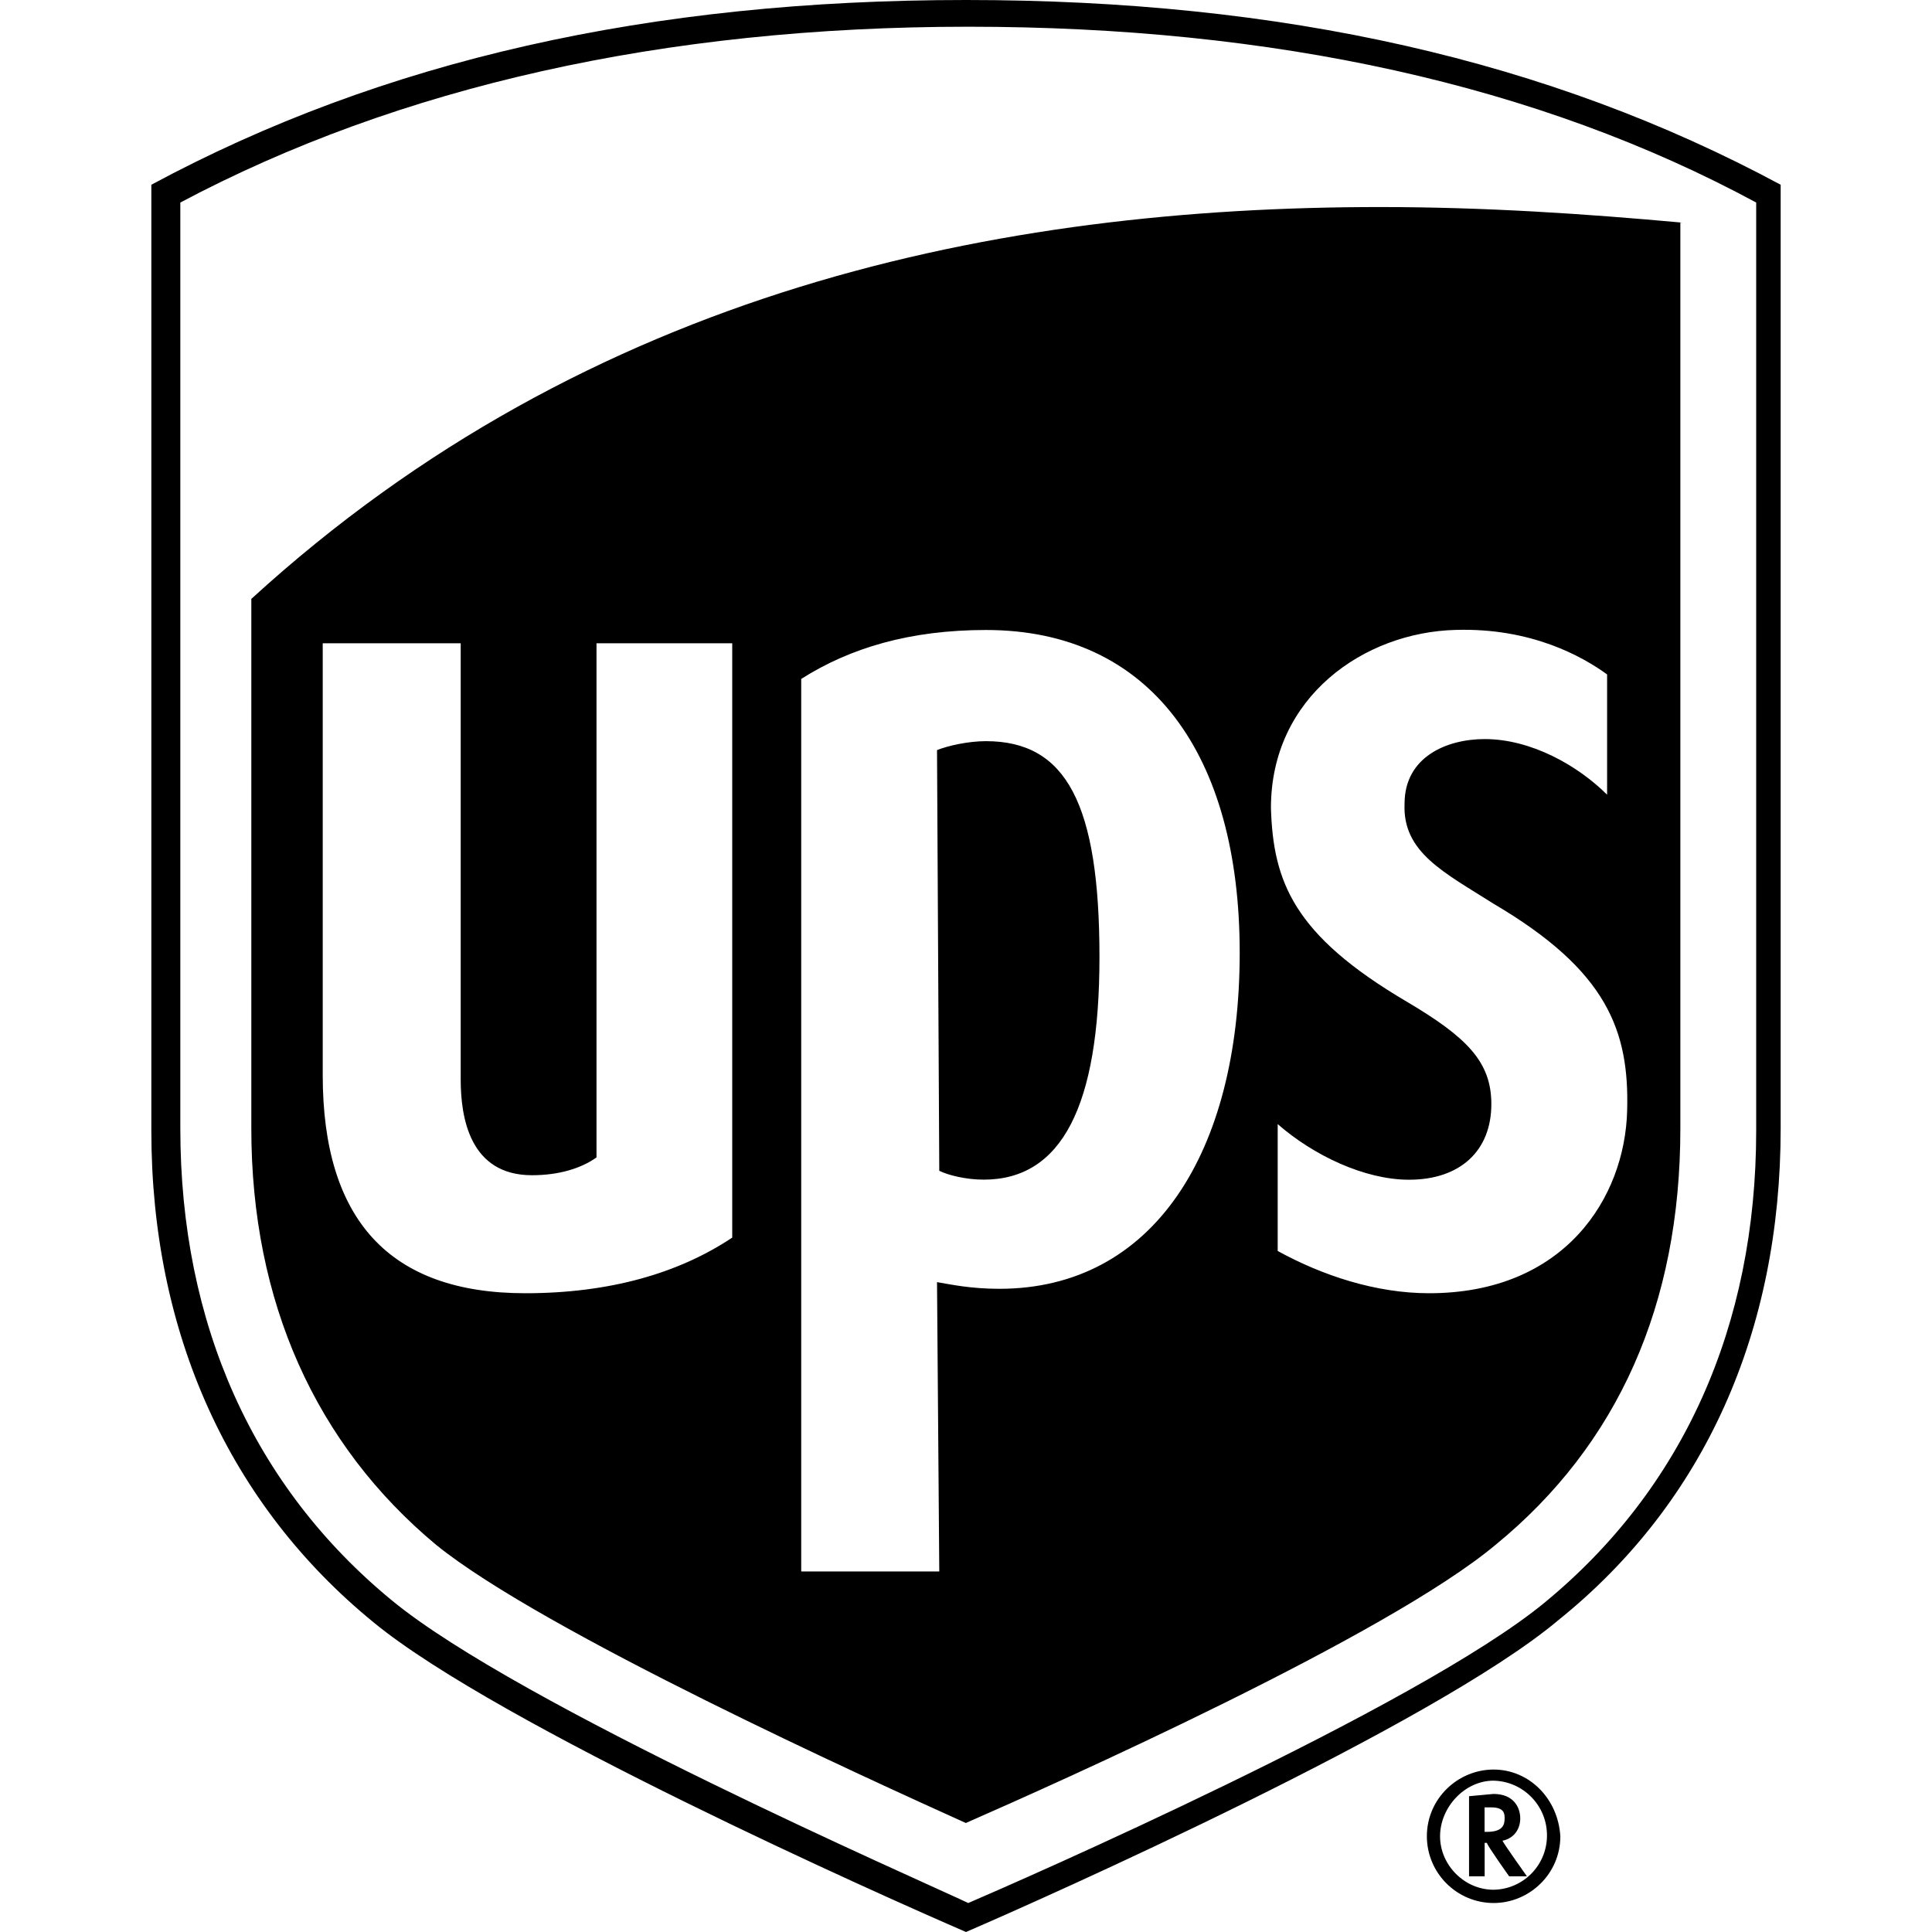
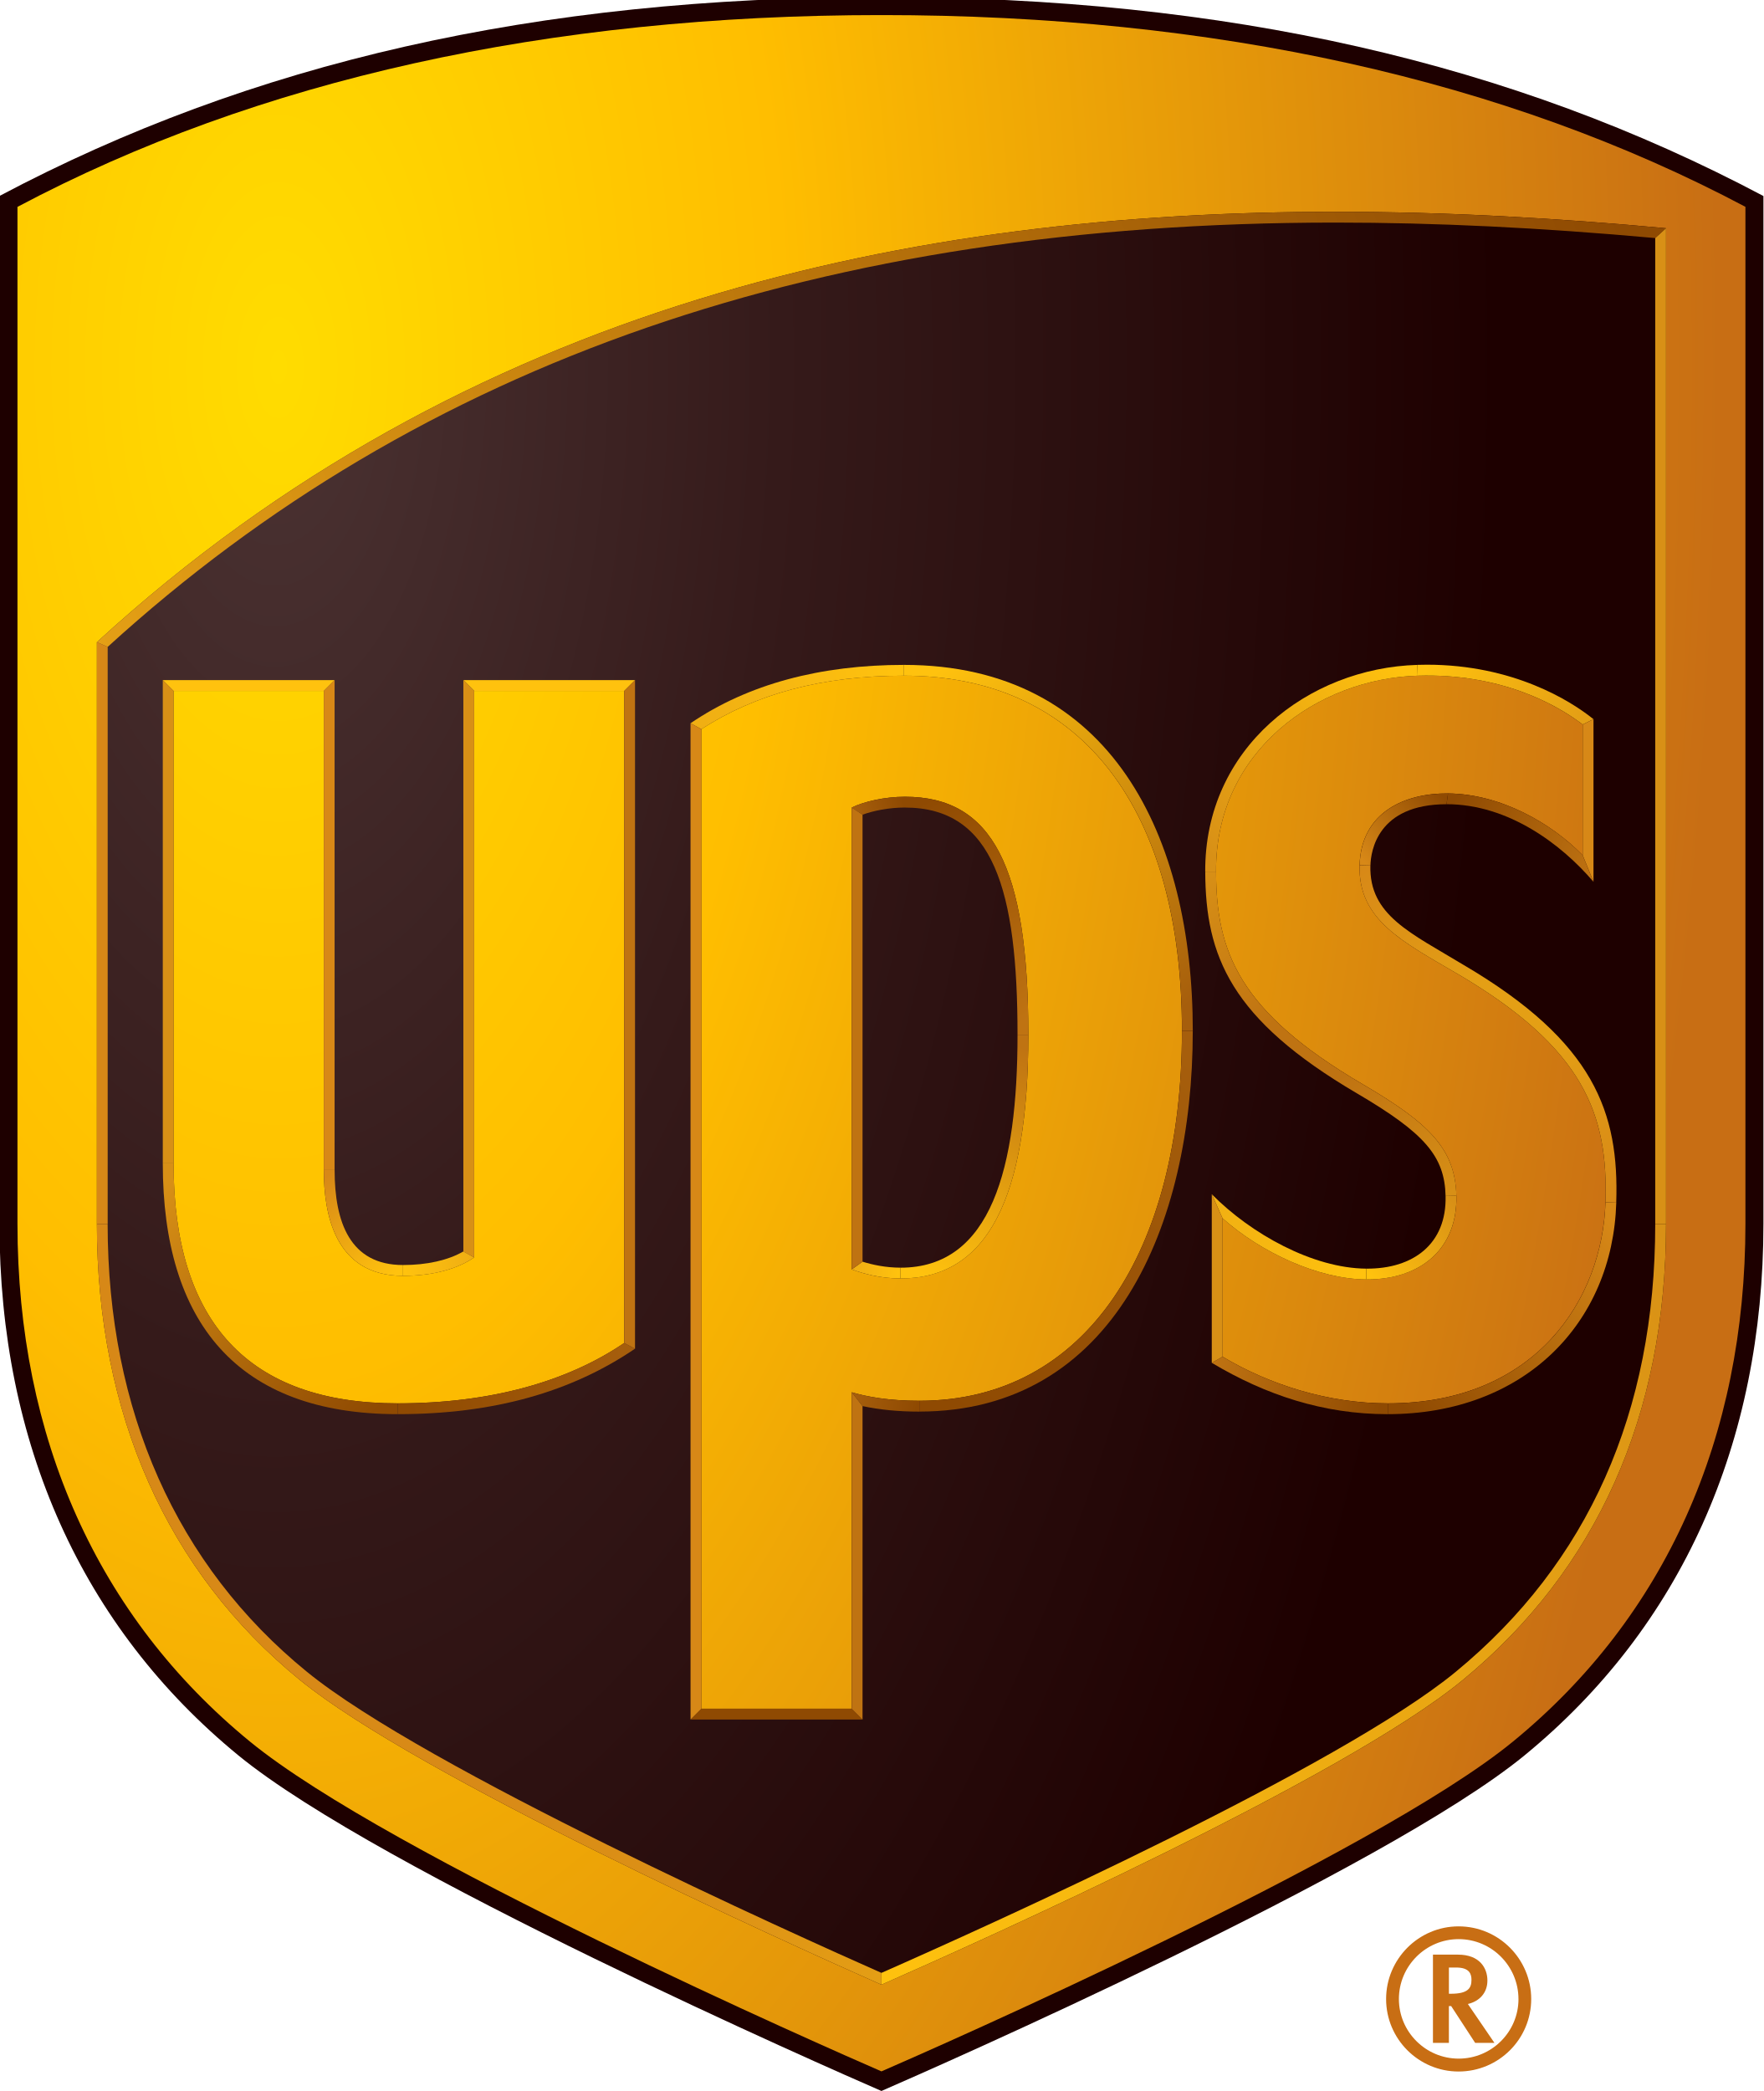
- <svg xmlns="http://www.w3.org/2000/svg" role="img" viewBox="0 0 24 24">
-   <path d="M11.668 14.544l-.028-5.226c.138-.055.387-.111.608-.111.995 0 1.41.774 1.41 2.682 0 1.853-.47 2.765-1.438 2.765-.22 0-.441-.055-.552-.11zM3.124 7.438c4.203-3.843 9.29-4.866 14.018-4.866 1.3 0 2.544.083 3.76.194h-.028v11.253c0 2.184-.774 3.926-2.295 5.171-1.355 1.134-5.447 2.959-6.581 3.456-1.161-.525-5.253-2.378-6.581-3.456-1.493-1.244-2.295-3.014-2.295-5.171V7.438zm12.664 2.599c.028.912.276 1.576 1.687 2.406.747.442 1.051.747 1.051 1.272 0 .581-.387.94-1.023.94-.553 0-1.189-.304-1.631-.691v1.576c.553.304 1.217.525 1.88.525 1.687 0 2.433-1.189 2.461-2.267.028-.995-.249-1.742-1.659-2.571-.608-.387-1.134-.636-1.106-1.244 0-.581.525-.802.995-.802.581 0 1.161.332 1.521.691V8.378c-.304-.221-.94-.581-1.88-.553-1.135.028-2.296.829-2.296 2.212zm-5.834 9.484h1.714l-.028-3.594c.166.028.415.083.774.083 1.908 0 2.986-1.687 2.986-4.175 0-2.461-1.106-4.009-3.152-4.009-.94 0-1.687.221-2.295.608v11.087zm-5.945-6.166c0 1.797.829 2.71 2.516 2.71 1.051 0 1.908-.249 2.571-.691V7.991H7.41v6.387c-.194.138-.47.221-.802.221-.774 0-.885-.719-.885-1.189V7.991H4.009v5.364zM22.12 2.295v11.723c0 2.516-.94 4.645-2.765 6.111-1.549 1.3-6.332 3.429-7.355 3.871-1.023-.442-5.806-2.571-7.355-3.843-1.797-1.465-2.765-3.594-2.765-6.111V2.295C4.756.747 8.074 0 12 0s7.244.747 10.12 2.295zm-.304.221c-2.71-1.465-6-2.184-9.788-2.184s-7.079.746-9.788 2.184v11.502c0 2.433.912 4.452 2.627 5.862 1.576 1.3 6.581 3.484 7.161 3.76.581-.249 5.585-2.433 7.161-3.733 1.714-1.41 2.627-3.429 2.627-5.862V2.516zm-2.433 20.295c0 .47-.387.829-.829.829a.831.831 0 0 1-.829-.829c0-.47.387-.829.829-.829.441 0 .801.359.829.829zm-.166 0a.679.679 0 0 0-.664-.691c-.359 0-.664.332-.664.691 0 .359.304.664.664.664a.673.673 0 0 0 .664-.664zm-.553.055c.028.055.304.442.304.442h-.221s-.276-.387-.276-.415h-.028v.415h-.194v-.995l.304-.028c.249 0 .332.166.332.304s-.083.25-.221.277zm.027-.276c0-.055 0-.138-.166-.138h-.083v.304h.028c.194 0 .221-.083.221-.166z" />
+ <svg xmlns="http://www.w3.org/2000/svg" xmlns:xlink="http://www.w3.org/1999/xlink" width="73.478" height="87.129" viewBox="0 0 73.478 87.129">
+   <defs>
+     <path id="a" d="M-14.272-13.996h102v115h-102z" />
+   </defs>
+   <clipPath id="b">
+     <use xlink:href="#a" overflow="visible" />
+   </clipPath>
+   <path clip-path="url(#b)" fill="#1E0000" d="M36.728-.122c-14.406 0-26.283 2.74-36.75 8.288v42.832c0 9.15 3.442 16.808 9.954 22.146 5.872 4.812 24.665 13.058 26.796 13.984 2.13-.927 20.924-9.172 26.796-13.984 6.512-5.34 9.954-12.997 9.954-22.146V8.168c-10.467-5.55-22.344-8.29-36.75-8.29" />
+   <defs>
+     <path id="c" d="M.728 8.618v42.38c0 8.916 3.347 16.375 9.68 21.565 5.793 4.75 24.205 12.83 26.32 13.748 2.114-.918 20.527-8.998 26.32-13.747 6.333-5.19 9.68-12.65 9.68-21.565V8.618c-10-5.303-22.113-7.99-36-7.99S10.73 3.316.728 8.62" />
+   </defs>
+   <clipPath id="d">
+     <use xlink:href="#c" overflow="visible" />
+   </clipPath>
+   <radialGradient id="e" cx="-14.272" cy="101.004" r="1" gradientTransform="matrix(0 119.608 59.804 0 -6028.71 1722.482)" gradientUnits="userSpaceOnUse">
+     <stop offset="0" stop-color="#FFDC00" />
+     <stop offset=".35" stop-color="#FFBE00" />
+     <stop offset="1" stop-color="#C86E14" />
+   </radialGradient>
+   <path clip-path="url(#d)" fill="url(#e)" d="M.728.63h72V86.31h-72z" />
+   <defs>
+     <path id="f" d="M-14.272-13.996h102v115h-102z" />
+   </defs>
+   <clipPath id="g">
+     <use xlink:href="#f" overflow="visible" />
+   </clipPath>
+   <path clip-path="url(#g)" fill="#C86E14" d="M59.708 81.447v3.677h.664V83.59h.095c.05.074 1 1.534 1 1.534h.803l-1.107-1.62c.486-.114.814-.467.814-.977 0-.522-.322-1.08-1.225-1.08h-1.044zm.967.537c.563 0 .638.276.638.516 0 .347-.148.577-.86.577h-.08v-1.093h.302zm2.597 1.312c0 1.368-1.114 2.484-2.493 2.484-1.373 0-2.49-1.116-2.49-2.484 0-1.372 1.117-2.495 2.49-2.495 1.378 0 2.492 1.124 2.492 2.496m-2.495-3.028c-1.665 0-3.02 1.363-3.02 3.028s1.355 3.02 3.02 3.02c1.675 0 3.026-1.355 3.026-3.02s-1.35-3.028-3.026-3.028" />
+   <defs>
+     <path id="h" d="M35.49 33.65v19.244c.448.167 1.183.378 2.032.378 3.606 0 5.326-3.308 5.326-10.155 0-7.017-1.505-9.918-5.14-9.918-.85 0-1.71.2-2.218.45M19.757 52.396V28.79h6.252v27.17c-2.393 1.626-5.604 2.516-9.437 2.516-6.198 0-9.34-3.362-9.34-10V28.79h6.26v19.965c0 1.777.43 4.407 3.3 4.407 1.273 0 2.283-.297 2.964-.766m9.466-22.013c2.272-1.466 5.027-2.228 8.443-2.228 7.476 0 11.584 5.672 11.584 14.803 0 9.148-3.99 15.41-10.942 15.41-1.285 0-2.193-.17-2.818-.355V71.2h-6.267V30.384zm31.46 19.44c-.046-1.967-1.157-3.033-3.91-4.65-5.166-3.032-6.094-5.524-6.103-8.856-.027-5.06 4.282-8.042 8.403-8.162 3.44-.105 5.77 1.187 6.872 2.034v5.446c-1.305-1.34-3.422-2.554-5.61-2.574-1.774-.016-3.622.765-3.684 2.993-.06 2.278 1.783 3.18 4.12 4.548 5.232 3.076 6.244 5.84 6.124 9.494-.12 4.004-2.88 8.38-9.068 8.38-2.476 0-4.924-.774-6.885-1.945v-5.767c1.6 1.425 3.99 2.534 5.988 2.548h.025c2.284 0 3.784-1.313 3.73-3.49M4.037 26.76V51c0 7.896 2.92 14.49 8.468 19.01C17.402 74 32.477 80.82 36.728 82.7c4.196-1.85 19.233-8.586 24.217-12.69C66.53 65.41 69.42 58.97 69.42 51V9.51c-4.446-.414-9.064-.686-13.77-.686-17.447 0-36.15 3.75-51.614 17.934" />
+   </defs>
+   <clipPath id="i">
+     <use xlink:href="#h" overflow="visible" />
+   </clipPath>
+   <radialGradient id="j" cx="-14.272" cy="101.004" r="1" gradientTransform="matrix(0 118.6833 59.3417 0 -5981.98 1709.35)" gradientUnits="userSpaceOnUse">
+     <stop offset="0" stop-color="#4B3333" />
+     <stop offset=".35" stop-color="#351A1A" />
+     <stop offset=".85" stop-color="#1E0000" />
+     <stop offset="1" stop-color="#1E0000" />
+   </radialGradient>
+   <path clip-path="url(#i)" fill="url(#j)" d="M4.036 8.824H69.42V82.7H4.036z" />
+   <defs>
+     <path id="k" d="M4.036 51c0 7.896 2.92 14.49 8.468 19.01C17.402 74 32.477 80.82 36.728 82.7v-.493c-3.53-1.562-18.982-8.505-23.94-12.546C7.357 65.236 4.485 58.783 4.485 51h-.45z" />
+   </defs>
+   <clipPath id="l">
+     <use xlink:href="#k" overflow="visible" />
+   </clipPath>
+   <linearGradient id="m" gradientUnits="userSpaceOnUse" x1="-14.273" y1="100.922" x2="-13.273" y2="100.922" gradientTransform="scale(45.5362) rotate(-136 14.022 -52.6)">
+     <stop offset="0" stop-color="#E49F15" />
+     <stop offset=".024" stop-color="#E39C15" />
+     <stop offset=".178" stop-color="#DC9116" />
+     <stop offset=".396" stop-color="#D88A17" />
+     <stop offset="1" stop-color="#D78817" />
+   </linearGradient>
+   <path clip-path="url(#l)" fill="url(#m)" d="M20.953 99.035l-32.757-31.633 31.616-32.738 32.756 31.632" />
+   <defs>
+     <path id="n" d="M68.97 51c0 7.84-2.796 14.12-8.312 18.662-4.796 3.95-19.294 10.5-23.93 12.545v.492c4.195-1.85 19.232-8.586 24.216-12.69C66.53 65.41 69.42 58.97 69.42 51h-.45z" />
+   </defs>
+   <clipPath id="o">
+     <use xlink:href="#n" overflow="visible" />
+   </clipPath>
+   <linearGradient id="p" gradientUnits="userSpaceOnUse" x1="-14.272" y1="101.086" x2="-13.272" y2="101.086" gradientTransform="scale(45.5362) rotate(-44 120.612 -68.294)">
+     <stop offset="0" stop-color="#FFC20E" />
+     <stop offset="1" stop-color="#D89016" />
+   </linearGradient>
+   <path clip-path="url(#o)" fill="url(#p)" d="M20.888 66.296l32.756-31.632L85.26 67.402 52.503 99.035" />
+   <defs>
+     <path id="q" d="M4.036 26.758l.45.198C17.536 15.06 34.273 9.274 55.65 9.274c4.174 0 8.536.212 13.32.646l.45-.41c-4.446-.414-9.064-.686-13.77-.686-17.447 0-36.15 3.75-51.614 17.934" />
+   </defs>
+   <clipPath id="r">
+     <use xlink:href="#q" overflow="visible" />
+   </clipPath>
+   <linearGradient id="s" gradientUnits="userSpaceOnUse" x1="-14.272" y1="100.969" x2="-13.272" y2="100.969" gradientTransform="scale(67.419) rotate(-19.2 292.655 -92.672)">
+     <stop offset="0" stop-color="#E49F15" />
+     <stop offset=".975" stop-color="#8F4A02" />
+     <stop offset="1" stop-color="#8F4A02" />
+   </linearGradient>
+   <path clip-path="url(#r)" fill="url(#s)" d="M-1.595 10.785l63.943-22.267L75.05 24.995 11.108 47.263" />
+   <defs>
+     <path id="t" d="M42.398 43.117c0 5.535-1.09 9.706-4.876 9.706v.45c3.606 0 5.326-3.31 5.326-10.156h-.45z" />
+   </defs>
+   <clipPath id="u">
+     <use xlink:href="#t" overflow="visible" />
+   </clipPath>
+   <linearGradient id="v" gradientUnits="userSpaceOnUse" x1="-14.271" y1="101.094" x2="-13.271" y2="101.094" gradientTransform="scale(11.4647) rotate(-63.3 80.28 -62.46)">
+     <stop offset="0" stop-color="#FFC20E" />
+     <stop offset=".05" stop-color="#FFC20E" />
+     <stop offset=".95" stop-color="#BF7312" />
+     <stop offset="1" stop-color="#BF7312" />
+   </linearGradient>
+   <path clip-path="url(#u)" fill="url(#v)" d="M33.446 51.222l5.15-10.243 8.328 4.187-5.15 10.243" />
+   <defs>
+     <path id="w" d="M35.49 52.894c.448.167 1.183.378 2.032.378v-.45c-.616 0-1.168-.12-1.582-.25l-.45.322z" />
+   </defs>
+   <clipPath id="x">
+     <use xlink:href="#w" overflow="visible" />
+   </clipPath>
+   <linearGradient id="y" gradientUnits="userSpaceOnUse" x1="-14.272" y1="101.008" x2="-13.272" y2="101.008" gradientTransform="scale(2.064) rotate(-173 5.836 -38.644)">
+     <stop offset="0" stop-color="#FFC20E" />
+     <stop offset=".05" stop-color="#FFC20E" />
+     <stop offset=".95" stop-color="#F0AF13" />
+     <stop offset="1" stop-color="#F0AF13" />
+   </linearGradient>
+   <path clip-path="url(#x)" fill="url(#y)" d="M37.492 53.518l-2.087-.256.115-.936 2.087.256" />
+   <g>
+     <defs>
+       <path id="z" d="M35.49 33.65l.45.297c.436-.16 1.086-.298 1.77-.298v-.45c-.85 0-1.712.2-2.22.45" />
+     </defs>
+     <clipPath id="A">
+       <use xlink:href="#z" overflow="visible" />
+     </clipPath>
+     <linearGradient id="B" gradientUnits="userSpaceOnUse" x1="-14.272" y1="101.022" x2="-13.272" y2="101.022" gradientTransform="scale(2.26) rotate(-14.7 450.378 -159.307)">
+       <stop offset="0" stop-color="#A65E0C" />
+       <stop offset=".05" stop-color="#A65E0C" />
+       <stop offset=".95" stop-color="#8F4A02" />
+       <stop offset="1" stop-color="#8F4A02" />
+     </linearGradient>
+     <path clip-path="url(#A)" fill="url(#B)" d="M35.307 33.247l2.258-.593.327 1.245-2.26.59" />
+   </g>
+   <g>
+     <defs>
+       <path id="C" d="M37.708 33.65c3.692 0 4.69 3.45 4.69 9.467h.45c0-7.017-1.506-9.918-5.14-9.918v.45z" />
+     </defs>
+     <clipPath id="D">
+       <use xlink:href="#C" overflow="visible" />
+     </clipPath>
+     <linearGradient id="E" gradientUnits="userSpaceOnUse" x1="-14.272" y1="101.095" x2="-13.272" y2="101.095" gradientTransform="scale(11.171) rotate(-116.9 27.002 -54.175)">
+       <stop offset="0" stop-color="#BF7312" />
+       <stop offset=".05" stop-color="#BF7312" />
+       <stop offset=".95" stop-color="#8F4A02" />
+       <stop offset="1" stop-color="#8F4A02" />
+     </linearGradient>
+     <path clip-path="url(#D)" fill="url(#E)" d="M38.76 45.19l-5.053-9.96 8.088-4.105 5.055 9.962" />
+   </g>
+   <g>
+     <defs>
+       <path id="F" d="M50.22 36.32l.45-.003c-.027-5.06 4.282-8.042 8.403-8.162l-.014-.45c-4.554.133-8.867 3.465-8.84 8.614" />
+     </defs>
+     <clipPath id="G">
+       <use xlink:href="#F" overflow="visible" />
+     </clipPath>
+     <linearGradient id="H" gradientUnits="userSpaceOnUse" x1="-14.273" y1="101.086" x2="-13.273" y2="101.086" gradientTransform="scale(12.334) rotate(137.9 -24.622 -45.742)">
+       <stop offset="0" stop-color="#FFC20E" />
+       <stop offset=".05" stop-color="#FFC20E" />
+       <stop offset=".95" stop-color="#D89016" />
+       <stop offset="1" stop-color="#D89016" />
+     </linearGradient>
+     <path clip-path="url(#G)" fill="url(#H)" d="M63.36 32.447l-9.175 8.29-8.277-9.16 9.175-8.29" />
+   </g>
+   <g>
+     <defs>
+       <path id="I" d="M56.652 36.055l.45.01c.016-.6.294-2.554 3.172-2.554l.062-.448h-.055c-1.756 0-3.568.788-3.628 2.993" />
+     </defs>
+     <clipPath id="J">
+       <use xlink:href="#I" overflow="visible" />
+     </clipPath>
+     <linearGradient id="K" gradientUnits="userSpaceOnUse" x1="-14.272" y1="100.93" x2="-13.272" y2="100.93" gradientTransform="scale(4.7434) rotate(-41 143.997 -81.73)">
+       <stop offset="0" stop-color="#D78817" />
+       <stop offset=".05" stop-color="#D78817" />
+       <stop offset=".95" stop-color="#8F4A02" />
+       <stop offset="1" stop-color="#8F4A02" />
+     </linearGradient>
+     <path clip-path="url(#J)" fill="url(#K)" d="M55.165 34.355l3.585-3.117 3.073 3.535-3.586 3.117" />
+   </g>
+   <g>
+     <defs>
+       <path id="L" d="M60.274 33.51c2.59 0 4.802 1.685 6.122 3.233l-.45-1.107c-1.305-1.34-3.422-2.554-5.61-2.574l-.062.45z" />
+     </defs>
+     <clipPath id="M">
+       <use xlink:href="#L" overflow="visible" />
+     </clipPath>
+     <linearGradient id="N" gradientUnits="userSpaceOnUse" x1="-14.272" y1="101.059" x2="-13.272" y2="101.059" gradientTransform="scale(7.0756) rotate(-152.5 10.56 -50.843)">
+       <stop offset="0" stop-color="#BF7312" />
+       <stop offset=".95" stop-color="#8F4A02" />
+       <stop offset="1" stop-color="#8F4A02" />
+     </linearGradient>
+     <path clip-path="url(#M)" fill="url(#N)" d="M65.09 39.25l-6.324-3.292 2.814-5.403 6.324 3.292" />
+   </g>
+   <g>
+     <defs>
+       <path id="O" d="M59.06 27.705l.014.45c3.44-.105 5.77 1.187 6.872 2.034l.45-.222c-.944-.765-3.345-2.27-6.94-2.27-.13 0-.263.003-.396.007" />
+     </defs>
+     <clipPath id="P">
+       <use xlink:href="#O" overflow="visible" />
+     </clipPath>
+     <linearGradient id="Q" gradientUnits="userSpaceOnUse" x1="-14.273" y1="100.978" x2="-13.273" y2="100.978" gradientTransform="scale(7.6762) rotate(17.9 -335.356 21.048)">
+       <stop offset="0" stop-color="#FFC20E" />
+       <stop offset=".05" stop-color="#FFC20E" />
+       <stop offset=".95" stop-color="#E49F15" />
+       <stop offset="1" stop-color="#E49F15" />
+     </linearGradient>
+     <path clip-path="url(#P)" fill="url(#Q)" d="M59.753 25.553l7.372 2.38-1.422 4.4-7.37-2.38" />
+   </g>
+   <g>
+     <defs>
+       <path id="R" d="M57.827 58.476v.45c5.677 0 9.367-3.78 9.52-8.813l-.45-.016c-.12 4.004-2.883 8.38-9.07 8.38" />
+     </defs>
+     <clipPath id="S">
+       <use xlink:href="#R" overflow="visible" />
+     </clipPath>
+     <linearGradient id="T" gradientUnits="userSpaceOnUse" x1="-14.273" y1="100.915" x2="-13.272" y2="100.915" gradientTransform="matrix(-9.265 9.073 9.073 9.265 -980.627 -755.523)">
+       <stop offset="0" stop-color="#D78817" />
+       <stop offset=".05" stop-color="#D78817" />
+       <stop offset=".95" stop-color="#8F4A02" />
+       <stop offset="1" stop-color="#8F4A02" />
+     </linearGradient>
+     <path clip-path="url(#S)" fill="url(#T)" d="M71.758 54.604l-9.27 9.08-9.074-9.265 9.272-9.08" />
+   </g>
+   <g>
+     <defs>
+       <path id="U" d="M50.492 56.787c2.24 1.337 4.646 2.14 7.335 2.14v-.45c-2.476 0-4.924-.774-6.885-1.945l-.45.255z" />
+     </defs>
+     <clipPath id="V">
+       <use xlink:href="#U" overflow="visible" />
+     </clipPath>
+     <linearGradient id="W" gradientUnits="userSpaceOnUse" x1="-14.272" y1="101.027" x2="-13.272" y2="101.027" gradientTransform="matrix(7.341 2.119 2.119 -7.341 -58.774 828.564)">
+       <stop offset="0" stop-color="#BF7312" />
+       <stop offset=".95" stop-color="#8F4A02" />
+       <stop offset="1" stop-color="#8F4A02" />
+     </linearGradient>
+     <path clip-path="url(#V)" fill="url(#W)" d="M51.056 54.576l7.41 2.14-1.203 4.164-7.41-2.138" />
+   </g>
+   <g>
+     <defs>
+       <path id="X" d="M50.942 50.765c1.598 1.425 3.99 2.534 5.987 2.548l.002-.45c-2.23-.016-4.806-1.45-6.44-3.102l.45 1.005z" />
+     </defs>
+     <clipPath id="Y">
+       <use xlink:href="#X" overflow="visible" />
+     </clipPath>
+     <linearGradient id="Z" gradientUnits="userSpaceOnUse" x1="-14.273" y1="100.957" x2="-13.273" y2="100.957" gradientTransform="scale(7.3418) rotate(-154.1 9.186 -49.393)">
+       <stop offset="0" stop-color="#FFC20E" />
+       <stop offset=".05" stop-color="#FFC20E" />
+       <stop offset="1" stop-color="#F0AF13" />
+     </linearGradient>
+     <path clip-path="url(#Y)" fill="url(#Z)" d="M55.704 55.844l-6.608-3.21 2.625-5.404 6.608 3.208" />
+   </g>
+   <g>
+     <defs>
+       <path id="aa" d="M60.234 49.835c.05 1.998-1.348 3.042-3.302 3.028l-.003.45c2.296.01 3.808-1.306 3.754-3.49l-.45.012z" />
+     </defs>
+     <clipPath id="ab">
+       <use xlink:href="#aa" overflow="visible" />
+     </clipPath>
+     <linearGradient id="ac" gradientUnits="userSpaceOnUse" x1="-14.273" y1="101.085" x2="-13.273" y2="101.085" gradientTransform="scale(5.1262) rotate(-42.6 141.392 -77.888)">
+       <stop offset="0" stop-color="#FFC20E" />
+       <stop offset=".05" stop-color="#FFC20E" />
+       <stop offset=".95" stop-color="#D89016" />
+       <stop offset="1" stop-color="#D89016" />
+     </linearGradient>
+     <path clip-path="url(#ab)" fill="url(#ac)" d="M55.186 51.427l3.807-3.5 3.488 3.793-3.806 3.5" />
+   </g>
+   <g>
+     <defs>
+       <path id="ad" d="M50.22 36.32c.01 3.508 1.048 6.144 6.324 9.24 2.822 1.658 3.65 2.617 3.69 4.275l.45-.01c-.048-1.97-1.16-3.035-3.913-4.653-5.164-3.03-6.092-5.523-6.1-8.855l-.45.002z" />
+     </defs>
+     <clipPath id="ae">
+       <use xlink:href="#ad" overflow="visible" />
+     </clipPath>
+     <linearGradient id="af" gradientUnits="userSpaceOnUse" x1="-14.273" y1="101.036" x2="-13.271" y2="101.036" gradientTransform="scale(17.0604) rotate(55.2 -104.308 -32.975)">
+       <stop offset="0" stop-color="#D89016" />
+       <stop offset=".4" stop-color="#BF7312" />
+       <stop offset=".6" stop-color="#BF7312" />
+       <stop offset="1" stop-color="#D89016" />
+     </linearGradient>
+     <path clip-path="url(#ae)" fill="url(#af)" d="M57.276 31.413l9.743 14.02-13.392 9.305-9.743-14.018" />
+   </g>
+   <g>
+     <defs>
+       <path id="ag" d="M60.772 40.603c5.23 3.076 6.243 5.84 6.123 9.494l.45.016c.123-3.734-.896-6.693-6.346-9.897-2.214-1.342-3.954-2.073-3.898-4.15l-.45-.01c-.062 2.277 1.782 3.178 4.12 4.547" />
+     </defs>
+     <clipPath id="ah">
+       <use xlink:href="#ag" overflow="visible" />
+     </clipPath>
+     <linearGradient id="ai" gradientUnits="userSpaceOnUse" x1="-14.272" y1="100.962" x2="-13.272" y2="100.962" gradientTransform="scale(17.6596) rotate(53.8 -107.037 -32.227)">
+       <stop offset="0" stop-color="#D78817" />
+       <stop offset=".4" stop-color="#E49F15" />
+       <stop offset=".6" stop-color="#E49F15" />
+       <stop offset="1" stop-color="#D78817" />
+     </linearGradient>
+     <path clip-path="url(#ah)" fill="url(#ai)" d="M63.673 30.87l10.494 14.34-13.783 10.086L49.89 40.958" />
+   </g>
+   <g>
+     <defs>
+       <path id="aj" d="M-14.272-13.996h102v115h-102z" />
+     </defs>
+     <clipPath id="ak">
+       <use xlink:href="#aj" overflow="visible" />
+     </clipPath>
+     <path clip-path="url(#ak)" fill="#8F4A02" d="M35.49 71.2h-6.266l-.45.45h7.165" />
+   </g>
+   <g>
+     <defs>
+       <path id="al" d="M35.94 58.59c.707.152 1.5.23 2.368.23v-.45c-1.285 0-2.193-.172-2.818-.356l.45.577z" />
+     </defs>
+     <clipPath id="am">
+       <use xlink:href="#al" overflow="visible" />
+     </clipPath>
+     <linearGradient id="an" gradientUnits="userSpaceOnUse" x1="-14.272" y1="101.016" x2="-13.271" y2="101.016" gradientTransform="matrix(2.874 .445 .445 -2.874 31.535 354.878)">
+       <stop offset="0" stop-color="#A65E0C" />
+       <stop offset=".05" stop-color="#A65E0C" />
+       <stop offset=".95" stop-color="#8F4A02" />
+       <stop offset="1" stop-color="#8F4A02" />
+     </linearGradient>
+     <path clip-path="url(#am)" fill="url(#an)" d="M35.556 57.587l2.874.445-.188 1.213-2.874-.445" />
+   </g>
+   <g>
+     <defs>
+       <path id="ao" d="M49.25 42.958c0 9.148-3.99 15.41-10.942 15.41v.45c8.07 0 11.392-7.71 11.392-15.86h-.45z" />
+     </defs>
+     <clipPath id="ap">
+       <use xlink:href="#ao" overflow="visible" />
+     </clipPath>
+     <linearGradient id="aq" gradientUnits="userSpaceOnUse" x1="-14.272" y1="100.903" x2="-13.272" y2="100.903" gradientTransform="scale(19.5286) rotate(125.6 -32.358 -45.03)">
+       <stop offset="0" stop-color="#A65E0C" />
+       <stop offset=".05" stop-color="#A65E0C" />
+       <stop offset=".95" stop-color="#8F4A02" />
+       <stop offset="1" stop-color="#8F4A02" />
+     </linearGradient>
+     <path clip-path="url(#ap)" fill="url(#aq)" d="M57.208 48.333L45.838 64.21 30.802 53.445 42.17 37.566" />
+   </g>
+   <g>
+     <defs>
+       <path id="ar" d="M28.773 30.137l.45.246c2.272-1.466 5.027-2.228 8.443-2.228v-.45c-3.47 0-6.49.795-8.893 2.432" />
+     </defs>
+     <clipPath id="as">
+       <use xlink:href="#ar" overflow="visible" />
+     </clipPath>
+     <linearGradient id="at" gradientUnits="userSpaceOnUse" x1="-14.273" y1="101.033" x2="-13.273" y2="101.033" gradientTransform="scale(9.218) rotate(165.5 -11.71 -47.836)">
+       <stop offset="0" stop-color="#FFC20E" />
+       <stop offset=".05" stop-color="#FFC20E" />
+       <stop offset=".95" stop-color="#F0AF13" />
+       <stop offset="1" stop-color="#F0AF13" />
+     </linearGradient>
+     <path clip-path="url(#as)" fill="url(#at)" d="M38.315 30.215L29.33 32.54l-1.206-4.667 8.985-2.324" />
+   </g>
+   <g>
+     <defs>
+       <path id="au" d="M37.667 28.155c7.476 0 11.584 5.672 11.584 14.803h.45c0-8.078-3.38-15.253-12.033-15.253v.45z" />
+     </defs>
+     <clipPath id="av">
+       <use xlink:href="#au" overflow="visible" />
+     </clipPath>
+     <linearGradient id="aw" gradientUnits="userSpaceOnUse" x1="-14.271" y1="100.898" x2="-13.271" y2="100.898" gradientTransform="scale(19.428) rotate(51.9 -111.295 -33.08)">
+       <stop offset="0" stop-color="#FFC20E" />
+       <stop offset=".05" stop-color="#FFC20E" />
+       <stop offset=".95" stop-color="#A65E0C" />
+       <stop offset="1" stop-color="#A65E0C" />
+     </linearGradient>
+     <path clip-path="url(#av)" fill="url(#aw)" d="M45.12 21.862L57.105 37.15 42.248 48.8 30.26 33.513" />
+   </g>
+   <g>
+     <defs>
+       <path id="ax" d="M-14.272-13.996h102v115h-102z" />
+     </defs>
+     <clipPath id="ay">
+       <use xlink:href="#ax" overflow="visible" />
+     </clipPath>
+     <path clip-path="url(#ay)" fill="#FFC20E" d="M13.494 28.79H7.232l-.45-.45h7.16l-.448.45zm12.516 0h-6.252l-.45-.45h7.152l-.45.45z" />
+     <path clip-path="url(#ay)" fill="#D78817" d="M4.037 51V26.756l.45.198v24.043h-.45zm62.36-14.257v-6.776l-.45.222v5.445l.45 1.108zM13.942 48.755V28.34l-.45.45v19.964h.45z" />
+     <path clip-path="url(#ay)" fill="#D89016" d="M68.97 51V9.92l.45-.41V51h-.45zm-18.478-1.24v7.026l.45-.255v-5.766l-.45-1.003zm-30.735 2.636V28.79l-.45-.45v23.81l.45.246zm-12.524-3.92V28.79l-.45-.45v20.137h.45z" />
+   </g>
+   <g>
+     <defs>
+       <path id="az" d="M6.783 48.476c0 6.63 3.108 10.45 9.79 10.45v-.45c-6.198 0-9.34-3.362-9.34-10h-.45z" />
+     </defs>
+     <clipPath id="aA">
+       <use xlink:href="#az" overflow="visible" />
+     </clipPath>
+     <linearGradient id="aB" gradientUnits="userSpaceOnUse" x1="-14.273" y1="101.115" x2="-13.272" y2="101.115" gradientTransform="scale(14.319) rotate(47.1 -126.778 -31.948)">
+       <stop offset="0" stop-color="#D89016" />
+       <stop offset=".05" stop-color="#D89016" />
+       <stop offset=".95" stop-color="#8F4A02" />
+       <stop offset="1" stop-color="#8F4A02" />
+     </linearGradient>
+     <path clip-path="url(#aA)" fill="url(#aB)" d="M12.037 43.594l9.747 10.49-10.465 9.724-9.748-10.49" />
+   </g>
+   <g>
+     <defs>
+       <path id="aC" d="M16.573 58.476v.45c4 0 7.232-.924 9.886-2.727l-.45-.24c-2.393 1.626-5.604 2.516-9.437 2.516" />
+     </defs>
+     <clipPath id="aD">
+       <use xlink:href="#aC" overflow="visible" />
+     </clipPath>
+     <linearGradient id="aE" gradientUnits="userSpaceOnUse" x1="-14.272" y1="100.977" x2="-13.272" y2="100.977" gradientTransform="matrix(-9.928 2.5676 2.5676 9.928 -374.5 -909.682)">
+       <stop offset="0" stop-color="#A65E0C" />
+       <stop offset=".05" stop-color="#A65E0C" />
+       <stop offset=".95" stop-color="#8F4A02" />
+       <stop offset="1" stop-color="#8F4A02" />
+     </linearGradient>
+     <path clip-path="url(#aD)" fill="url(#aE)" d="M27.178 58.74l-9.985 2.582-1.34-5.176 9.986-2.582" />
+   </g>
+   <g>
+     <defs>
+       <path id="aF" d="M16.794 52.712v.45c1.272 0 2.282-.297 2.963-.766l-.45-.25c-.636.367-1.517.566-2.513.566" />
+     </defs>
+     <clipPath id="aG">
+       <use xlink:href="#aF" overflow="visible" />
+     </clipPath>
+     <linearGradient id="aH" gradientUnits="userSpaceOnUse" x1="-14.273" y1="101.012" x2="-13.273" y2="101.012" gradientTransform="matrix(2.9715 -.73 -.73 -2.9715 132.897 342.768)">
+       <stop offset="0" stop-color="#FFC20E" />
+       <stop offset=".05" stop-color="#FFC20E" />
+       <stop offset=".95" stop-color="#F0AF13" />
+       <stop offset="1" stop-color="#F0AF13" />
+     </linearGradient>
+     <path clip-path="url(#aG)" fill="url(#aH)" d="M16.56 52.206l3.028-.744.404 1.642-3.03.745" />
+   </g>
+   <g>
+     <defs>
+       <path id="aI" d="M13.493 48.755c0 1.777.43 4.407 3.3 4.407v-.45c-2.207 0-2.85-1.78-2.85-3.957h-.45z" />
+     </defs>
+     <clipPath id="aJ">
+       <use xlink:href="#aI" overflow="visible" />
+     </clipPath>
+     <linearGradient id="aK" gradientUnits="userSpaceOnUse" x1="-14.272" y1="100.916" x2="-13.272" y2="100.916" gradientTransform="scale(5.506) rotate(-126.2 22.436 -50.022)">
+       <stop offset="0" stop-color="#FFC20E" />
+       <stop offset=".05" stop-color="#FFC20E" />
+       <stop offset=".95" stop-color="#D78817" />
+       <stop offset="1" stop-color="#D78817" />
+     </linearGradient>
+     <path clip-path="url(#aJ)" fill="url(#aK)" d="M14.645 54.735l-3.252-4.443 4.25-3.11 3.252 4.443" />
+   </g>
+   <g>
+     <defs>
+       <path id="aL" d="M-14.272-13.996h102v115h-102z" />
+     </defs>
+     <clipPath id="aM">
+       <use xlink:href="#aL" overflow="visible" />
+     </clipPath>
+     <path clip-path="url(#aM)" fill="#D78817" d="M28.773 30.137V71.65l.45-.45V30.383" />
+     <path clip-path="url(#aM)" fill="#BF7312" d="M35.94 52.572V33.946l-.45-.297v19.243l.45-.32zm0 6.02v13.06l-.45-.45v-13.19l.45.58zM26.46 56.2V28.34l-.45.45v27.17" />
+   </g>
</svg>
